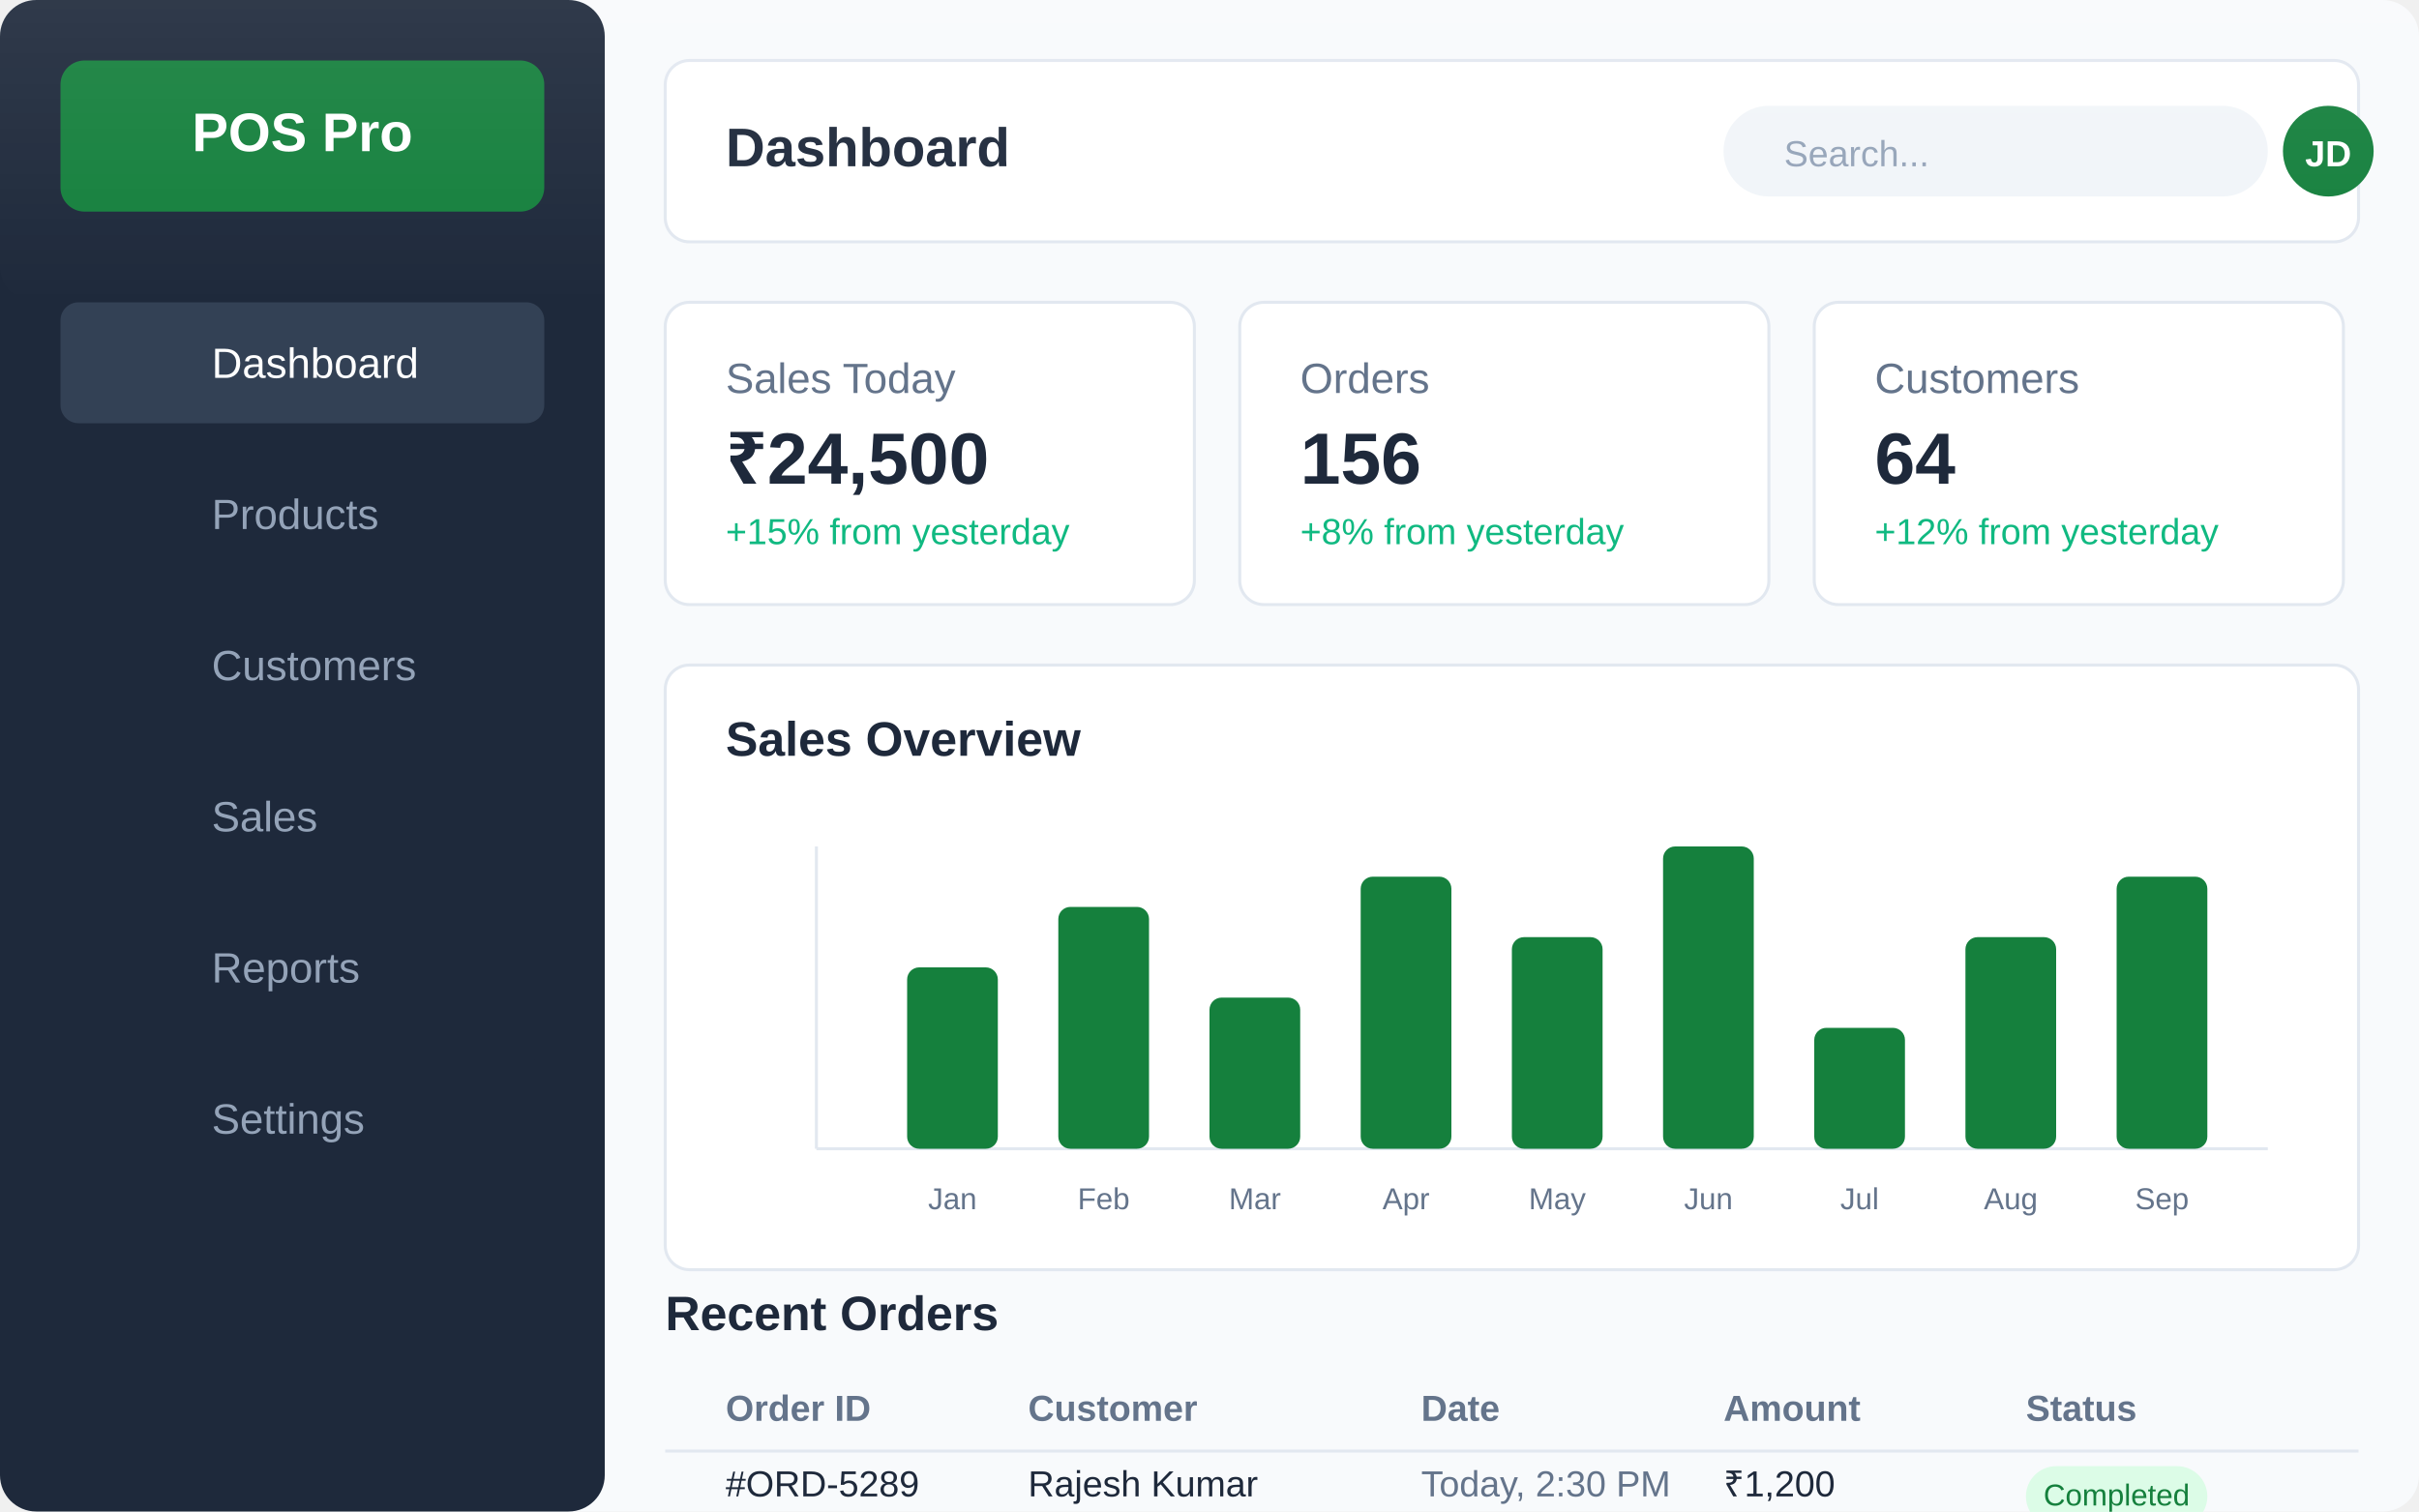
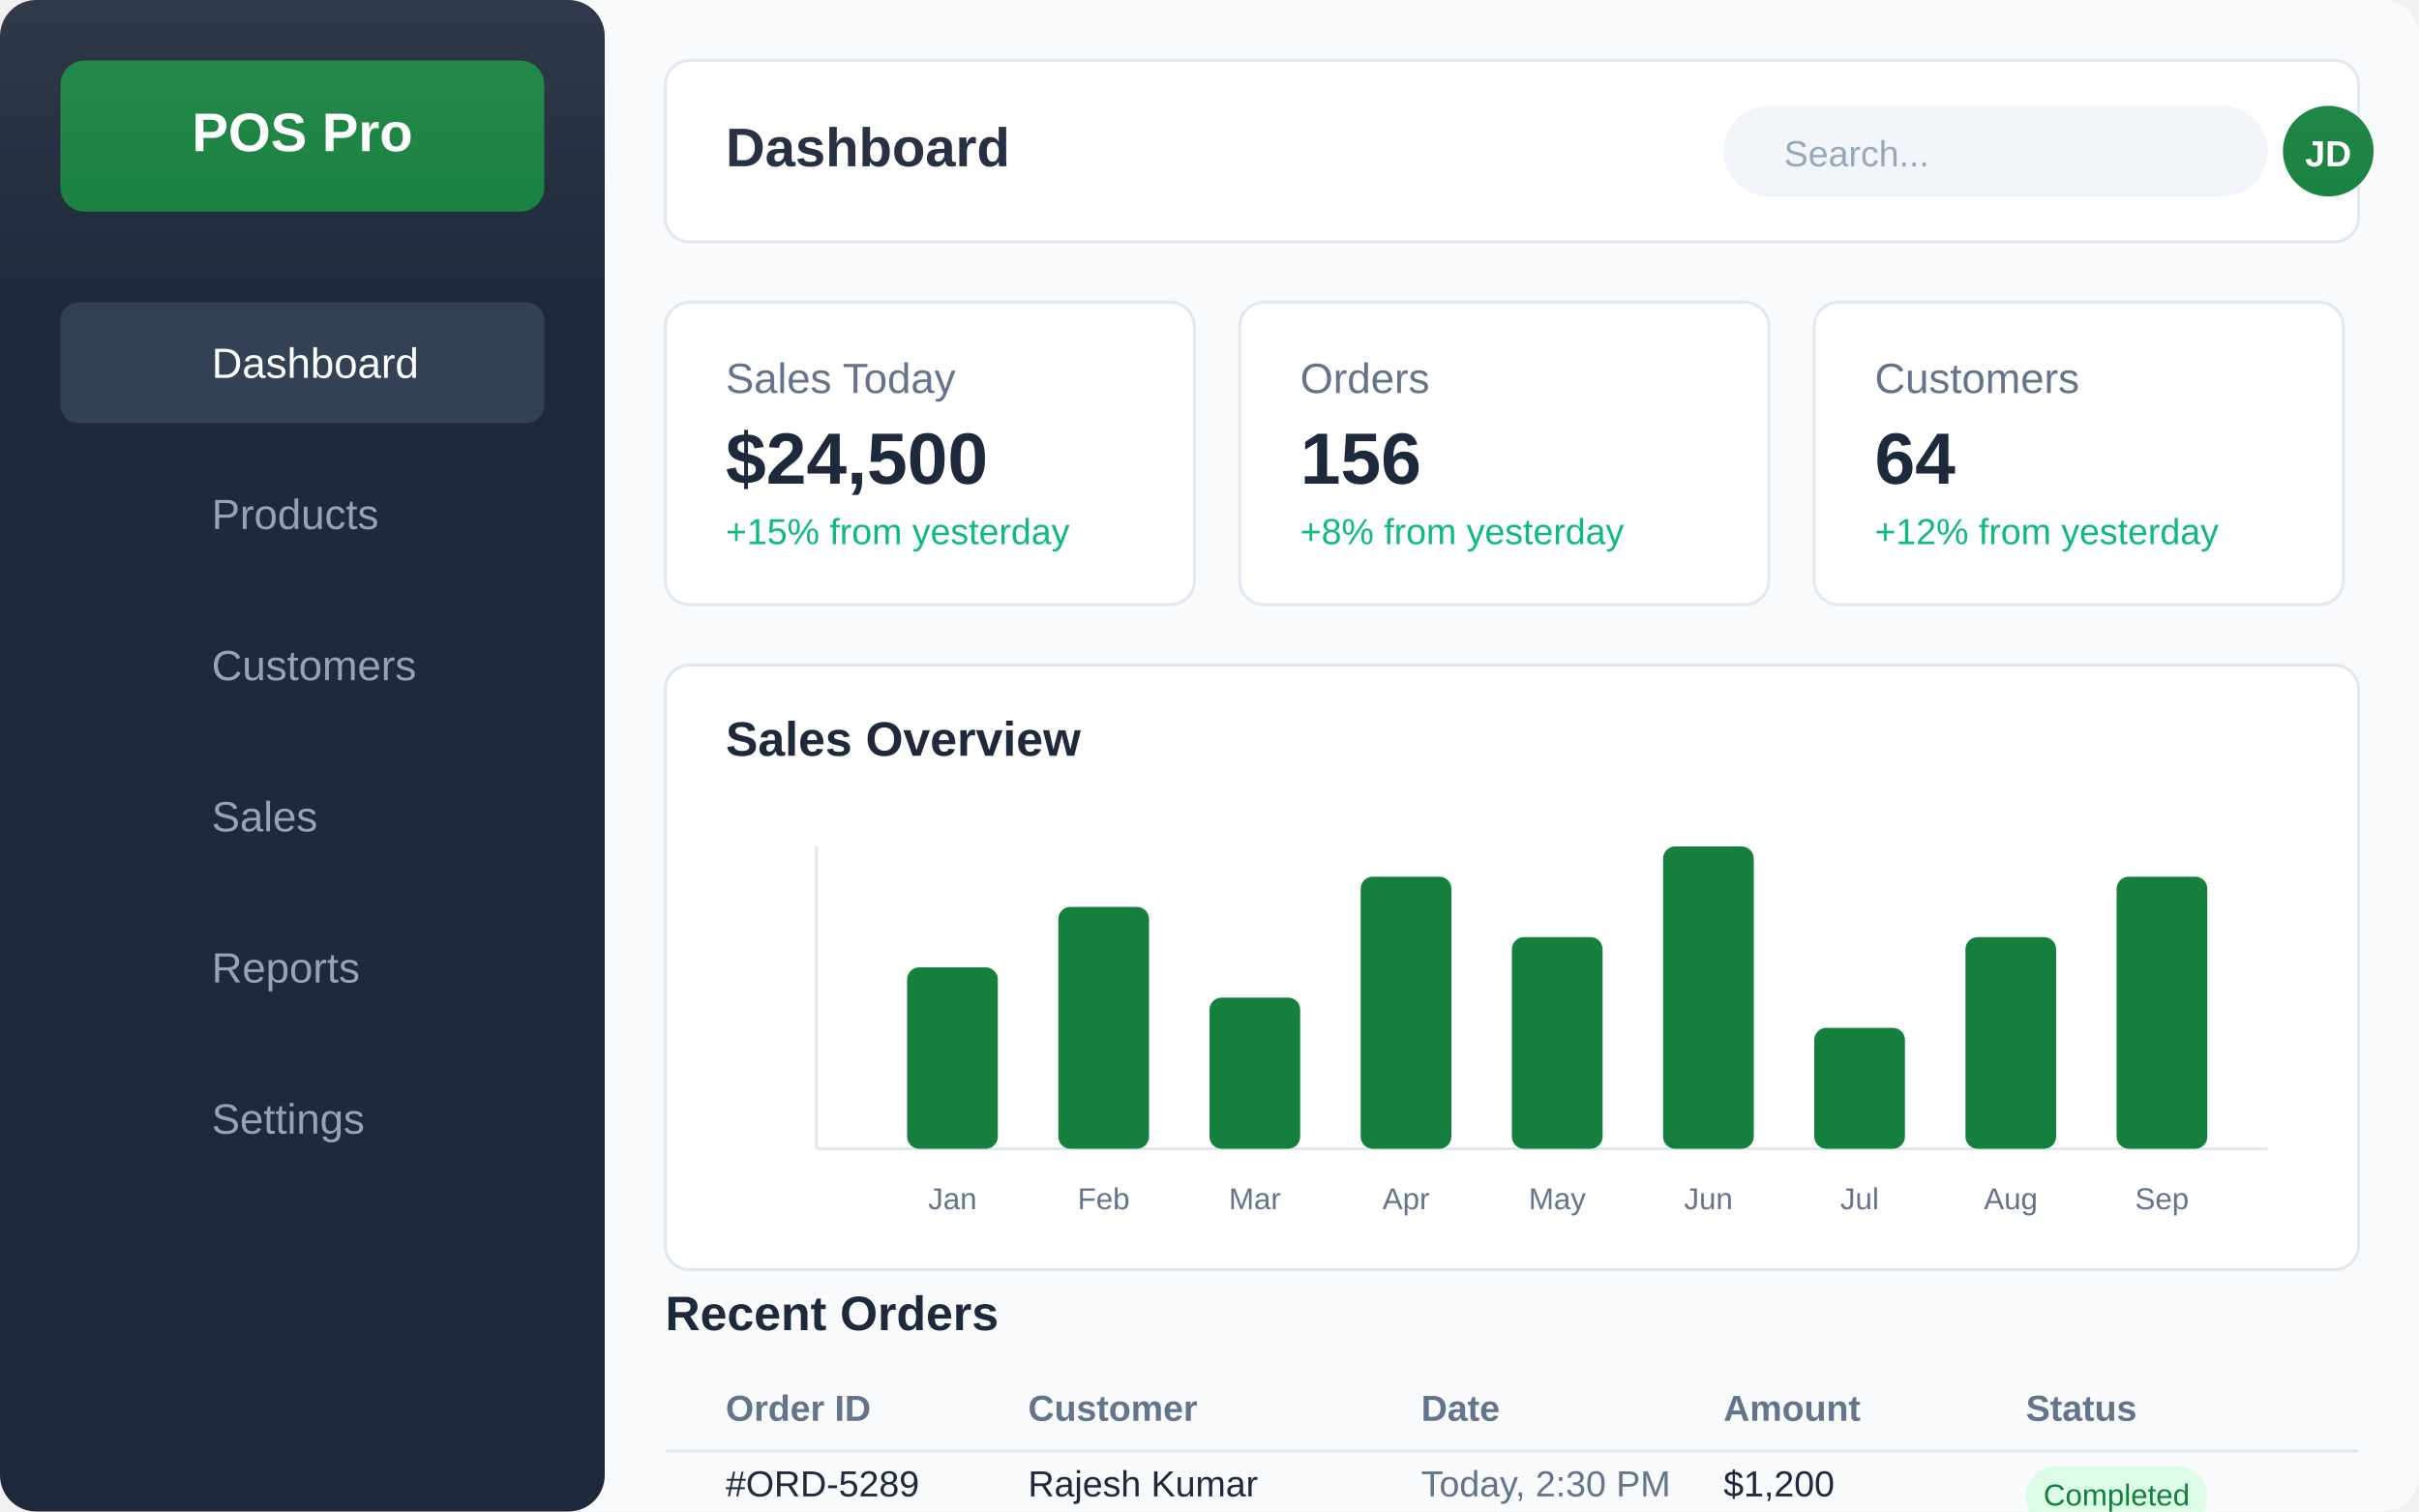
<svg xmlns="http://www.w3.org/2000/svg" width="800" height="500" viewBox="0 0 800 500">
  <rect width="800" height="500" fill="#f8fafc" rx="12" />
  <g>
    <rect x="0" y="0" width="200" height="500" fill="#1e293b" rx="12" ry="12" />
    <rect x="20" y="20" width="160" height="50" rx="8" fill="#15803d" />
    <text x="100" y="50" font-family="Arial" font-size="18" font-weight="bold" text-anchor="middle" fill="white">POS Pro</text>
    <g transform="translate(20, 100)">
      <rect width="160" height="40" rx="6" fill="#334155" />
      <text x="50" y="25" font-family="Arial" font-size="14" fill="white">Dashboard</text>
      <rect y="50" width="160" height="40" rx="6" fill="#1e293b" />
      <text x="50" y="75" font-family="Arial" font-size="14" fill="#94a3b8">Products</text>
      <rect y="100" width="160" height="40" rx="6" fill="#1e293b" />
      <text x="50" y="125" font-family="Arial" font-size="14" fill="#94a3b8">Customers</text>
      <rect y="150" width="160" height="40" rx="6" fill="#1e293b" />
      <text x="50" y="175" font-family="Arial" font-size="14" fill="#94a3b8">Sales</text>
      <rect y="200" width="160" height="40" rx="6" fill="#1e293b" />
      <text x="50" y="225" font-family="Arial" font-size="14" fill="#94a3b8">Reports</text>
      <rect y="250" width="160" height="40" rx="6" fill="#1e293b" />
      <text x="50" y="275" font-family="Arial" font-size="14" fill="#94a3b8">Settings</text>
    </g>
    <g transform="translate(220, 20)">
      <rect width="560" height="60" rx="8" fill="white" stroke="#e2e8f0" stroke-width="1" />
      <text x="20" y="35" font-family="Arial" font-size="18" font-weight="bold" fill="#1e293b">Dashboard</text>
      <rect x="350" y="15" width="180" height="30" rx="15" fill="#f1f5f9" />
      <text x="370" y="35" font-family="Arial" font-size="12" fill="#94a3b8">Search...</text>
      <circle cx="550" cy="30" r="15" fill="#15803d" />
      <text x="550" y="35" font-family="Arial" font-size="12" font-weight="bold" text-anchor="middle" fill="white">JD</text>
      <g transform="translate(0, 80)">
        <rect width="175" height="100" rx="8" fill="white" stroke="#e2e8f0" stroke-width="1" />
        <text x="20" y="30" font-family="Arial" font-size="14" fill="#64748b">Sales Today</text>
-         <text x="20" y="60" font-family="Arial" font-size="24" font-weight="bold" fill="#1e293b">₹24,500</text>
+         <text x="20" y="60" font-family="Arial" font-size="24" font-weight="bold" fill="#1e293b">$24,500</text>
        <text x="20" y="80" font-family="Arial" font-size="12" fill="#10b981">+15% from yesterday</text>
        <rect x="190" width="175" height="100" rx="8" fill="white" stroke="#e2e8f0" stroke-width="1" />
        <text x="210" y="30" font-family="Arial" font-size="14" fill="#64748b">Orders</text>
        <text x="210" y="60" font-family="Arial" font-size="24" font-weight="bold" fill="#1e293b">156</text>
        <text x="210" y="80" font-family="Arial" font-size="12" fill="#10b981">+8% from yesterday</text>
        <rect x="380" width="175" height="100" rx="8" fill="white" stroke="#e2e8f0" stroke-width="1" />
        <text x="400" y="30" font-family="Arial" font-size="14" fill="#64748b">Customers</text>
        <text x="400" y="60" font-family="Arial" font-size="24" font-weight="bold" fill="#1e293b">64</text>
        <text x="400" y="80" font-family="Arial" font-size="12" fill="#10b981">+12% from yesterday</text>
      </g>
      <g transform="translate(0, 200)">
        <rect width="560" height="200" rx="8" fill="white" stroke="#e2e8f0" stroke-width="1" />
        <text x="20" y="30" font-family="Arial" font-size="16" font-weight="bold" fill="#1e293b">Sales Overview</text>
        <line x1="50" y1="160" x2="530" y2="160" stroke="#e2e8f0" stroke-width="1" />
        <line x1="50" y1="60" x2="50" y2="160" stroke="#e2e8f0" stroke-width="1" />
        <rect x="80" y="100" width="30" height="60" fill="#15803d" rx="4" />
        <rect x="130" y="80" width="30" height="80" fill="#15803d" rx="4" />
        <rect x="180" y="110" width="30" height="50" fill="#15803d" rx="4" />
        <rect x="230" y="70" width="30" height="90" fill="#15803d" rx="4" />
        <rect x="280" y="90" width="30" height="70" fill="#15803d" rx="4" />
        <rect x="330" y="60" width="30" height="100" fill="#15803d" rx="4" />
        <rect x="380" y="120" width="30" height="40" fill="#15803d" rx="4" />
        <rect x="430" y="90" width="30" height="70" fill="#15803d" rx="4" />
        <rect x="480" y="70" width="30" height="90" fill="#15803d" rx="4" />
        <text x="95" y="180" font-family="Arial" font-size="10" text-anchor="middle" fill="#64748b">Jan</text>
        <text x="145" y="180" font-family="Arial" font-size="10" text-anchor="middle" fill="#64748b">Feb</text>
        <text x="195" y="180" font-family="Arial" font-size="10" text-anchor="middle" fill="#64748b">Mar</text>
        <text x="245" y="180" font-family="Arial" font-size="10" text-anchor="middle" fill="#64748b">Apr</text>
        <text x="295" y="180" font-family="Arial" font-size="10" text-anchor="middle" fill="#64748b">May</text>
        <text x="345" y="180" font-family="Arial" font-size="10" text-anchor="middle" fill="#64748b">Jun</text>
        <text x="395" y="180" font-family="Arial" font-size="10" text-anchor="middle" fill="#64748b">Jul</text>
        <text x="445" y="180" font-family="Arial" font-size="10" text-anchor="middle" fill="#64748b">Aug</text>
        <text x="495" y="180" font-family="Arial" font-size="10" text-anchor="middle" fill="#64748b">Sep</text>
      </g>
      <g transform="translate(0, 420)">
        <text x="0" y="0" font-family="Arial" font-size="16" font-weight="bold" fill="#1e293b">Recent Orders</text>
        <rect y="10" width="560" height="30" rx="4" fill="#f8fafc" />
        <text x="20" y="30" font-family="Arial" font-size="12" font-weight="bold" fill="#64748b">Order ID</text>
        <text x="120" y="30" font-family="Arial" font-size="12" font-weight="bold" fill="#64748b">Customer</text>
        <text x="250" y="30" font-family="Arial" font-size="12" font-weight="bold" fill="#64748b">Date</text>
        <text x="350" y="30" font-family="Arial" font-size="12" font-weight="bold" fill="#64748b">Amount</text>
        <text x="450" y="30" font-family="Arial" font-size="12" font-weight="bold" fill="#64748b">Status</text>
        <line x1="0" y1="40" x2="560" y2="40" stroke="#e2e8f0" stroke-width="1" />
        <text x="20" y="55" font-family="Arial" font-size="12" fill="#1e293b">#ORD-5289</text>
        <text x="120" y="55" font-family="Arial" font-size="12" fill="#1e293b">Rajesh Kumar</text>
        <text x="250" y="55" font-family="Arial" font-size="12" fill="#64748b">Today, 2:30 PM</text>
-         <text x="350" y="55" font-family="Arial" font-size="12" fill="#1e293b">₹1,200</text>
+         <text x="350" y="55" font-family="Arial" font-size="12" fill="#1e293b">$1,200</text>
        <rect x="450" y="45" width="60" height="20" rx="10" fill="#dcfce7" />
        <text x="480" y="58" font-family="Arial" font-size="10" text-anchor="middle" fill="#15803d">Completed</text>
        <line x1="0" y1="70" x2="560" y2="70" stroke="#e2e8f0" stroke-width="1" />
        <text x="20" y="85" font-family="Arial" font-size="12" fill="#1e293b">#ORD-5288</text>
        <text x="120" y="85" font-family="Arial" font-size="12" fill="#1e293b">Priya Sharma</text>
        <text x="250" y="85" font-family="Arial" font-size="12" fill="#64748b">Today, 1:45 PM</text>
-         <text x="350" y="85" font-family="Arial" font-size="12" fill="#1e293b">₹3,400</text>
+         <text x="350" y="85" font-family="Arial" font-size="12" fill="#1e293b">$3,400</text>
        <rect x="450" y="75" width="60" height="20" rx="10" fill="#dcfce7" />
        <text x="480" y="88" font-family="Arial" font-size="10" text-anchor="middle" fill="#15803d">Completed</text>
      </g>
    </g>
  </g>
  <rect x="0" y="0" width="800" height="100" fill="url(#glare)" rx="12" opacity="0.1" />
  <defs>
    <linearGradient id="glare" x1="0%" y1="0%" x2="0%" y2="100%">
      <stop offset="0%" stop-color="white" stop-opacity="0.8" />
      <stop offset="100%" stop-color="white" stop-opacity="0" />
    </linearGradient>
    <filter id="shadow" x="-2" y="-2" width="104%" height="104%">
      <feOffset dx="2" dy="2" />
      <feGaussianBlur stdDeviation="2" />
      <feColorMatrix type="matrix" values="0 0 0 0 0   0 0 0 0 0   0 0 0 0 0  0 0 0 0.1 0" />
      <feBlend in="SourceGraphic" />
    </filter>
  </defs>
</svg>
